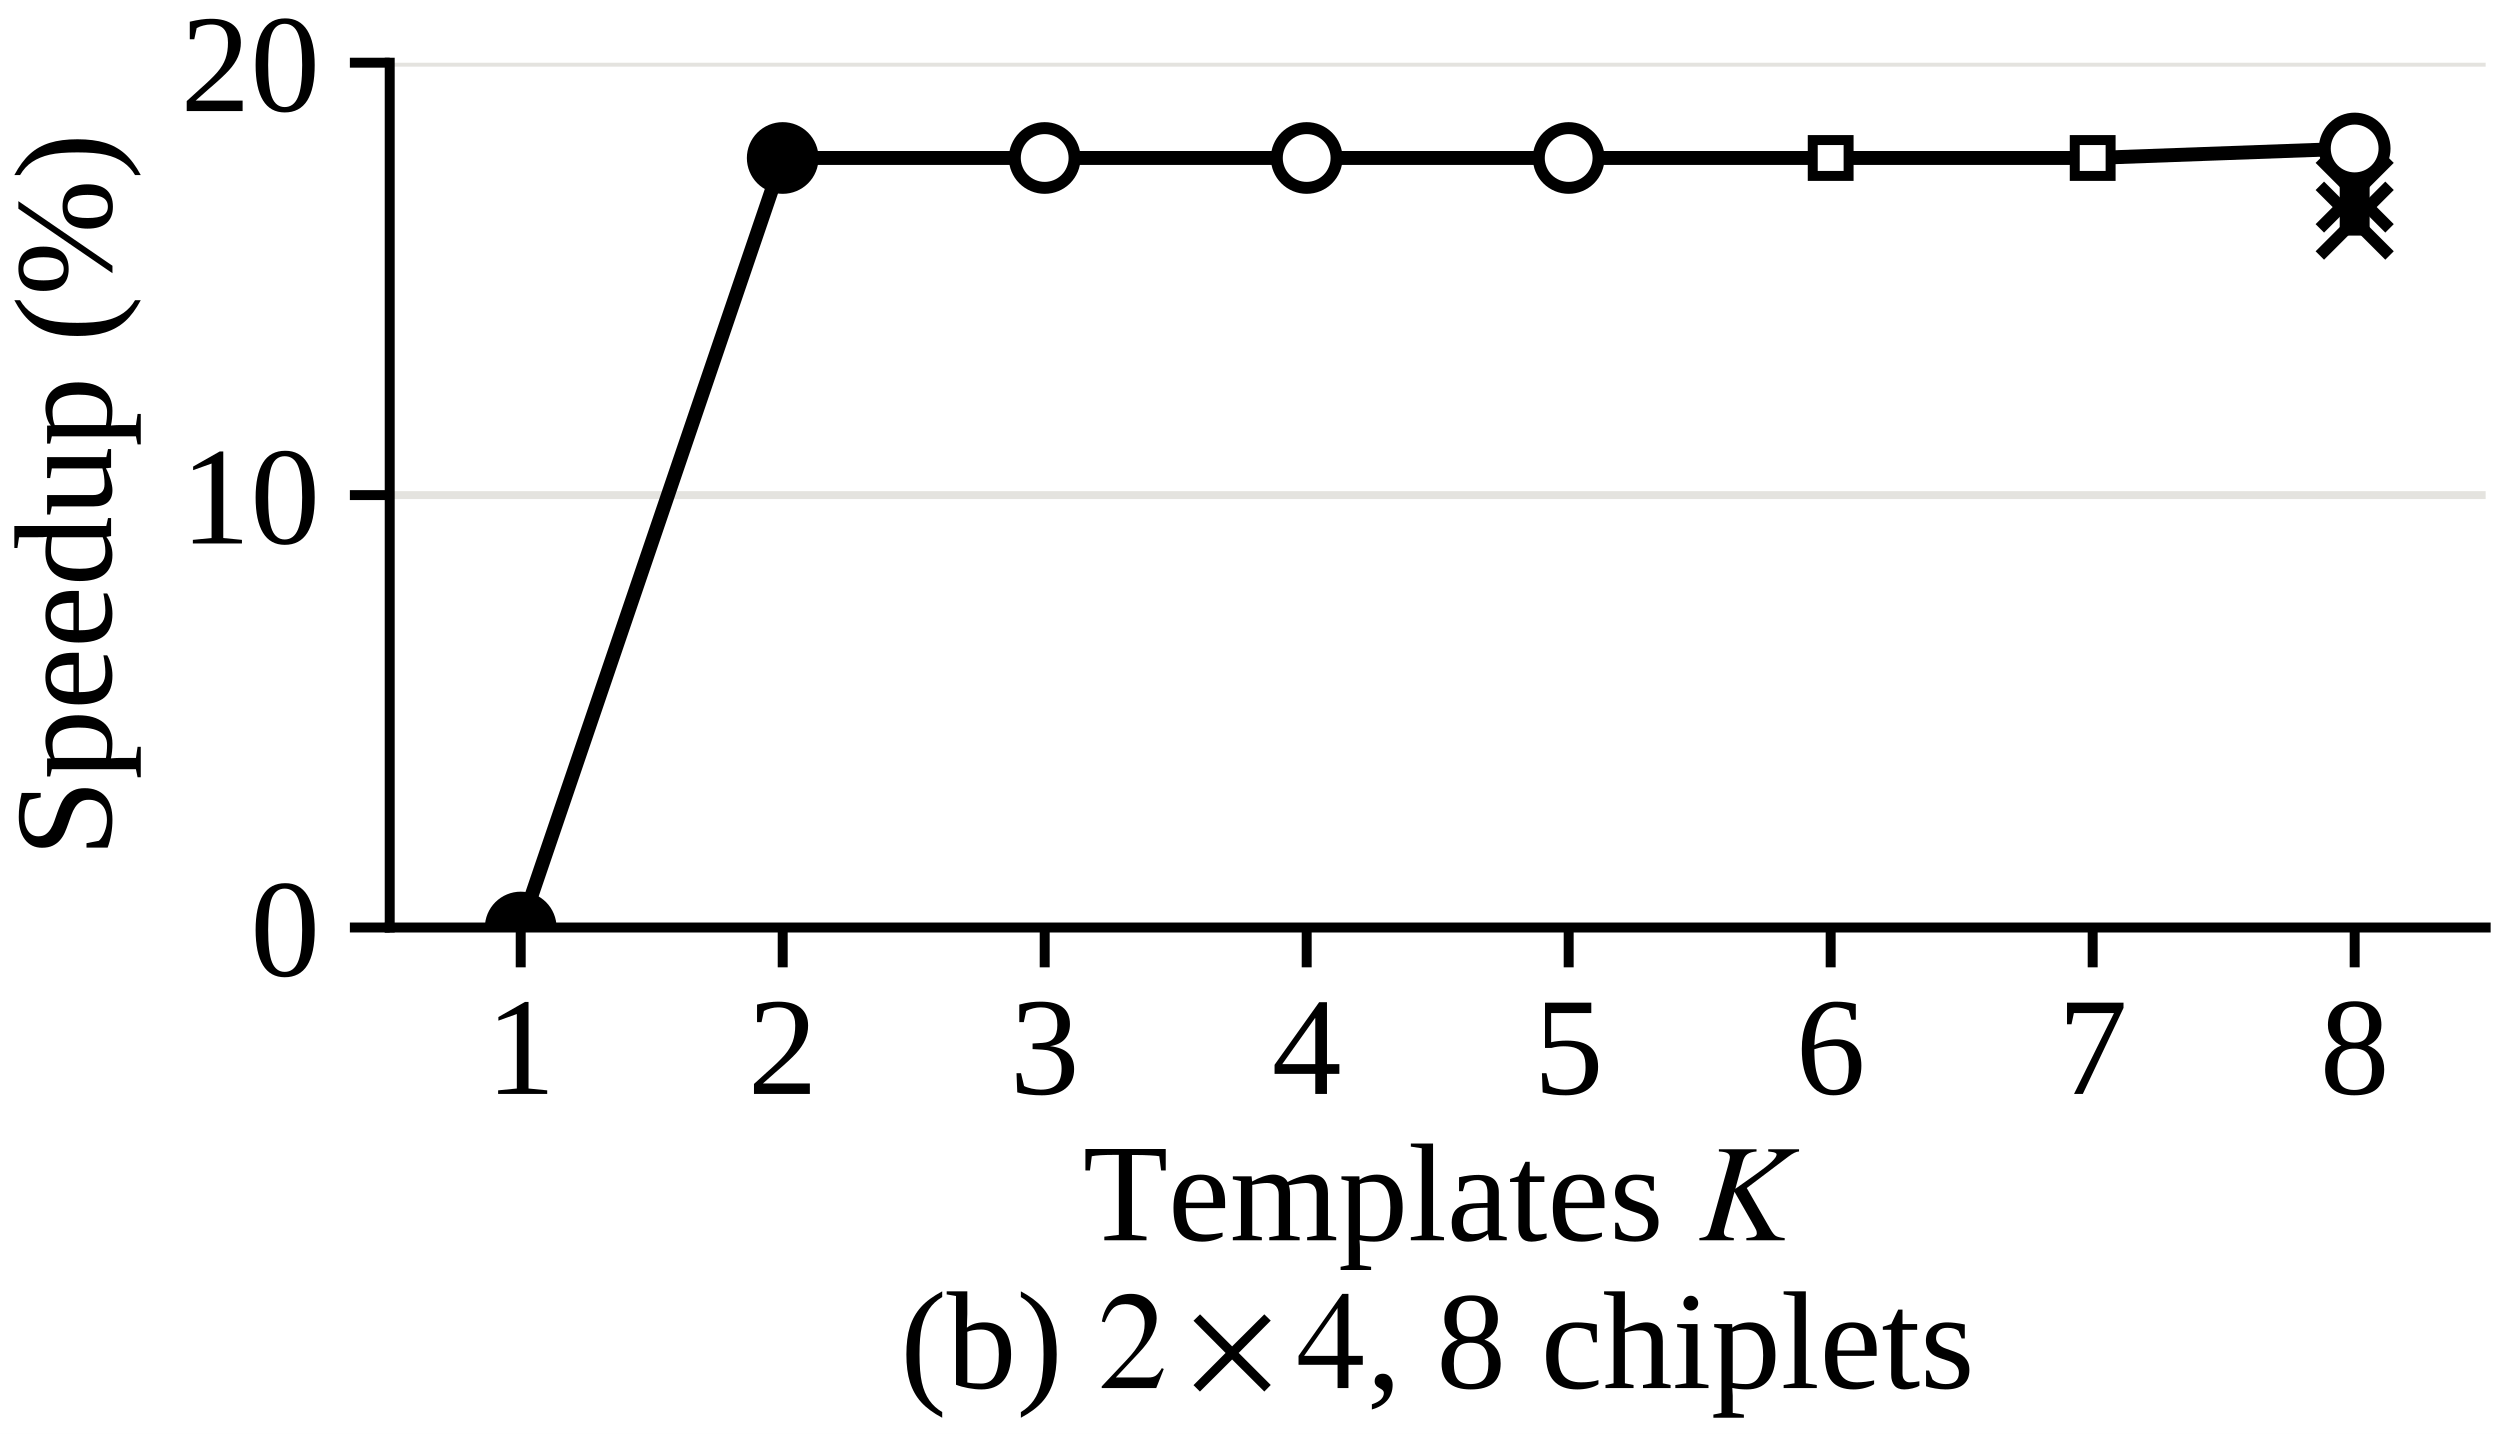
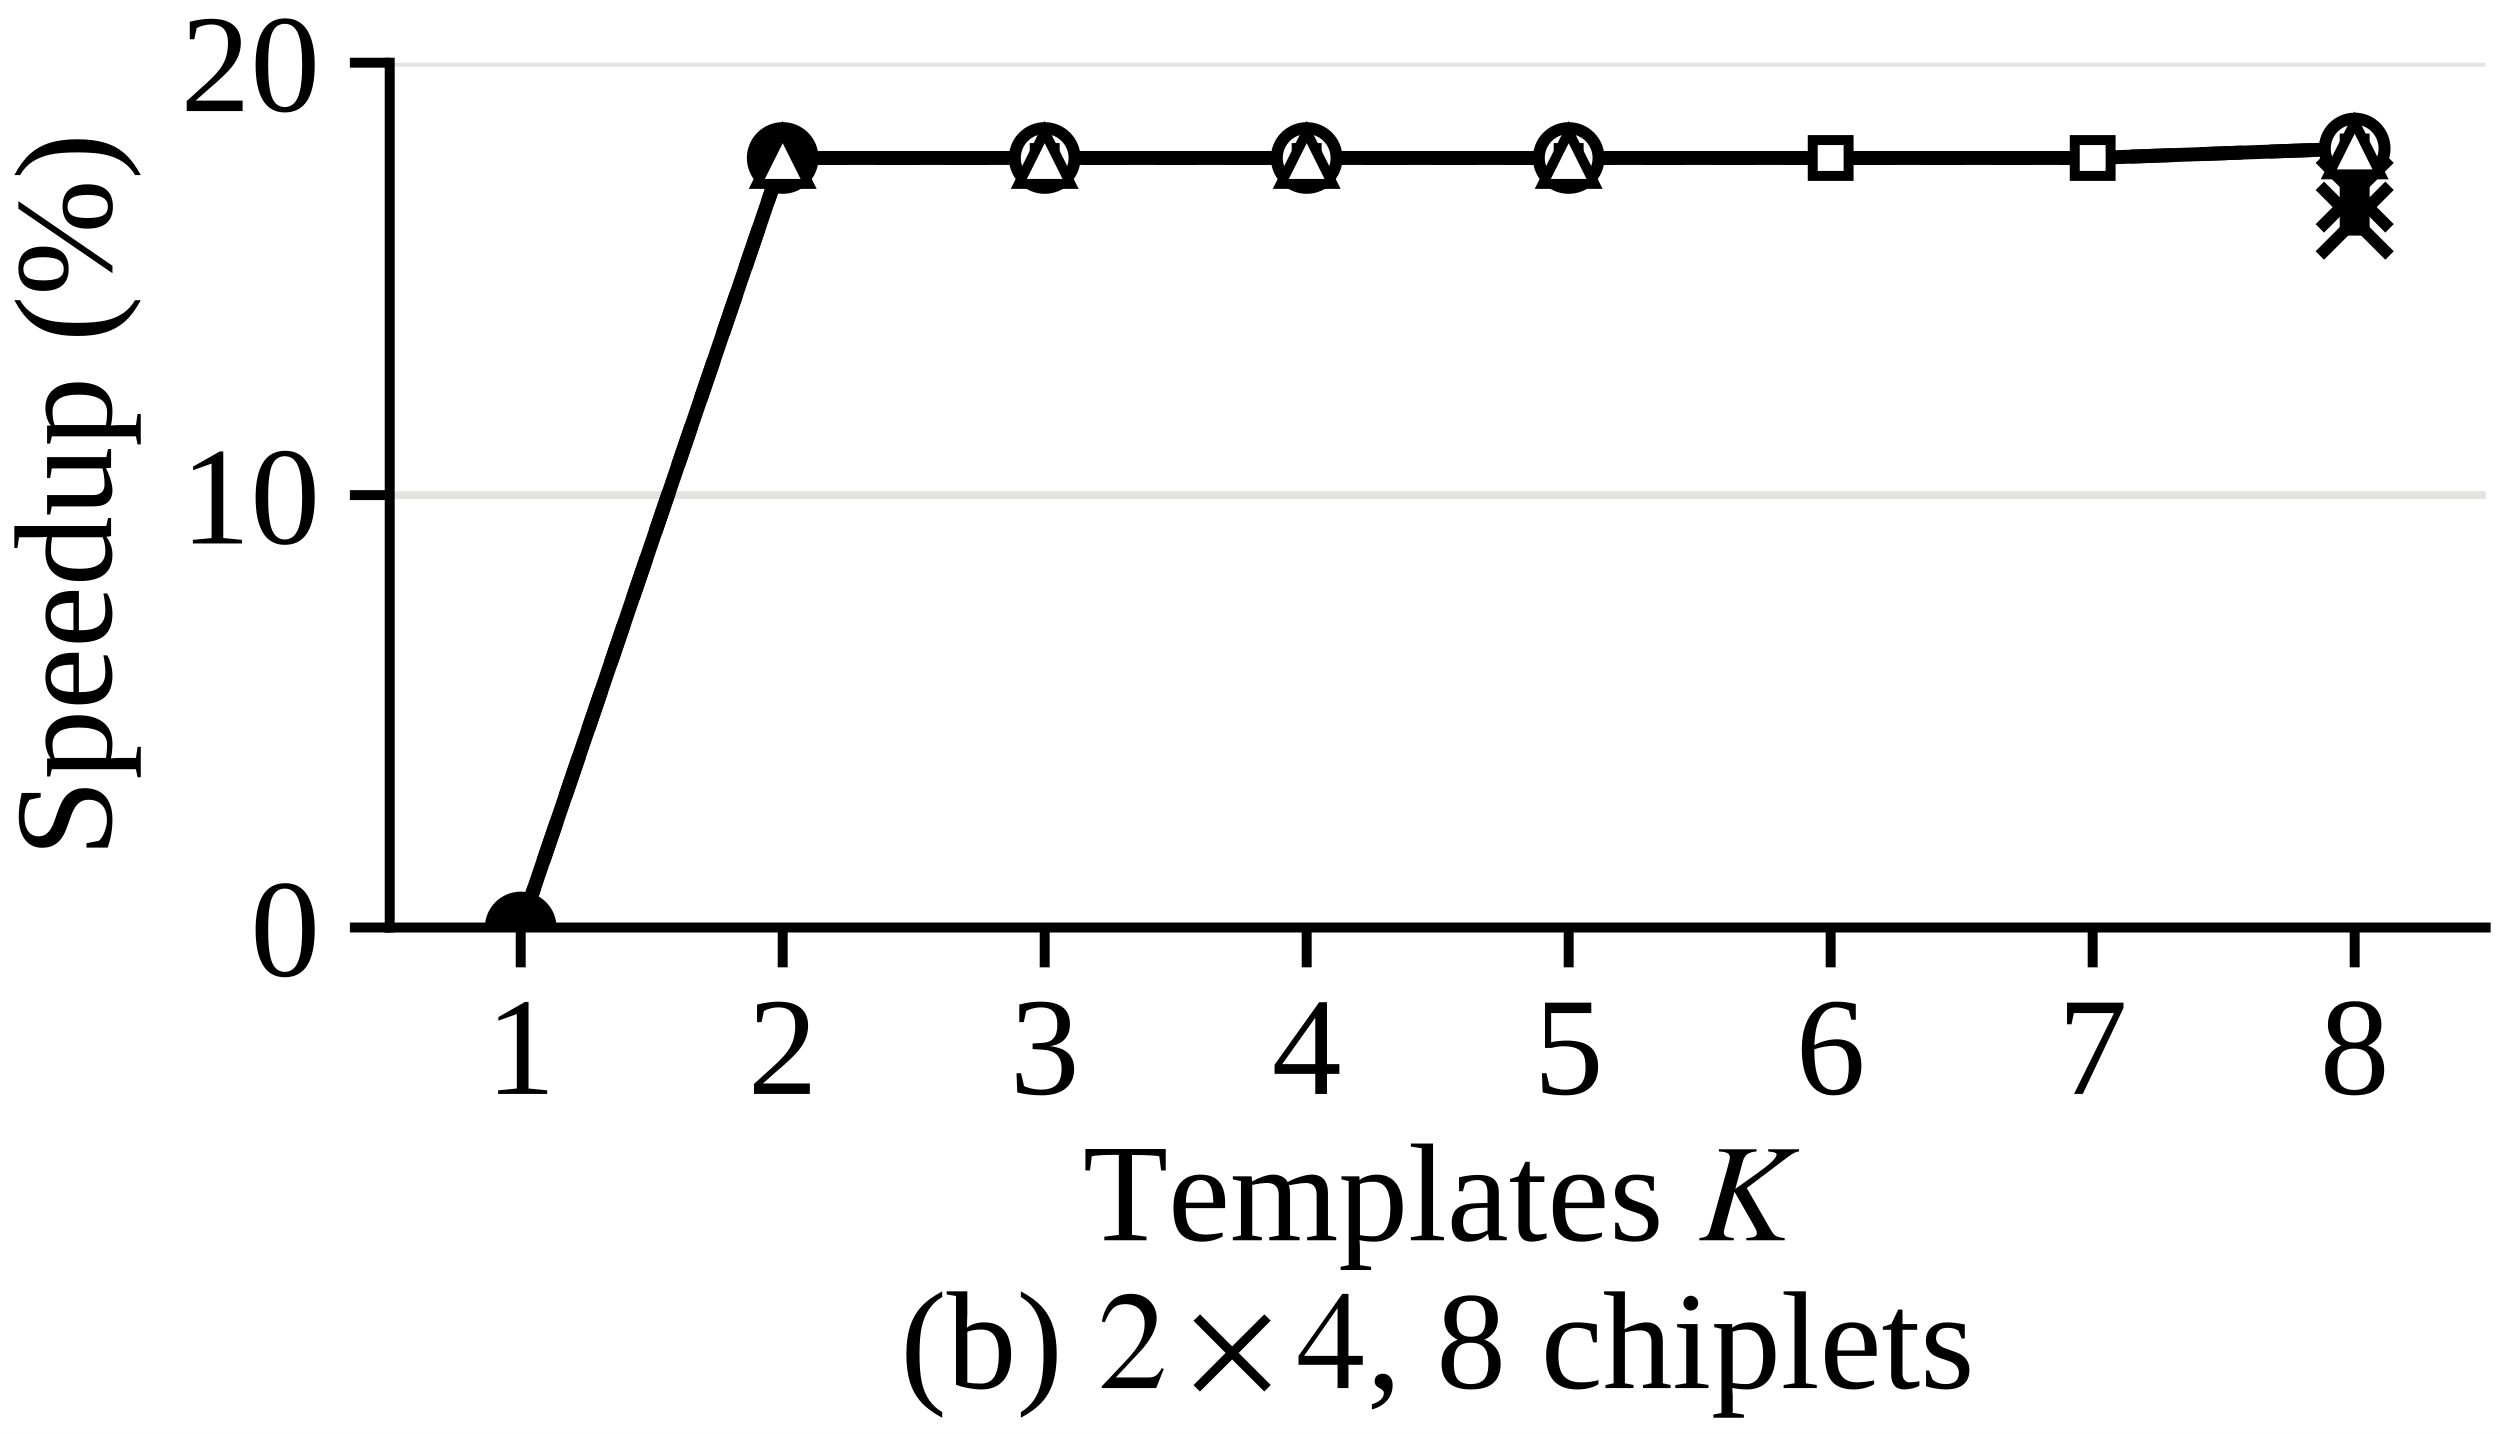
<svg xmlns="http://www.w3.org/2000/svg" xmlns:xlink="http://www.w3.org/1999/xlink" width="125.529pt" height="72pt" viewBox="0 0 125.529 72" version="1.1">
  <defs>
    <style type="text/css">*{stroke-linejoin: round; stroke-linecap: butt}</style>
  </defs>
  <g id="figure_1">
    <g id="patch_1">
      <path d="M 0 72  L 125.529 72  L 125.529 0  L 0 0  z " style="fill: #ffffff" />
    </g>
    <g id="axes_1">
      <g id="patch_2">
        <path d="M 19.568 46.572  L 124.809 46.572  L 124.809 3.149  L 19.568 3.149  z " style="fill: #ffffff" />
      </g>
      <g id="matplotlib.axis_1">
        <g id="xtick_1">
          <g id="line2d_1">
            <defs>
-               <path id="m3b1efca9dc" d="M 0 0  L 0 2  " style="stroke: #000000; stroke-width: 0.5" />
-             </defs>
-             <g>
-               <use xlink:href="#m3b1efca9dc" x="26.146" y="46.572" style="stroke: #000000; stroke-width: 0.5" />
+               <path id="md6f02fc4d9" d="M 0 0  L 0 2  " style="stroke: #000000; stroke-width: 0.5" />
+             </defs>
+             <g>
+               <use xlink:href="#md6f02fc4d9" x="26.146" y="46.572" style="stroke: #000000; stroke-width: 0.5" />
            </g>
          </g>
          <g id="text_1">
            <g transform="translate(24.3957 54.92922) scale(0.07 -0.07)">
              <defs>
                <path id="LiberationSerif-31" d="M 1959 250  L 2816 166  L 2816 0  L 563 0  L 563 166  L 1422 250  L 1422 3669  L 575 3366  L 575 3531  L 1797 4225  L 1959 4225  L 1959 250  z " transform="scale(0.015625)" />
              </defs>
              <use xlink:href="#LiberationSerif-31" />
            </g>
          </g>
        </g>
        <g id="xtick_2">
          <g id="line2d_2">
            <g>
-               <use xlink:href="#m3b1efca9dc" x="39.301" y="46.572" style="stroke: #000000; stroke-width: 0.5" />
+               <use xlink:href="#md6f02fc4d9" x="39.301" y="46.572" style="stroke: #000000; stroke-width: 0.5" />
            </g>
          </g>
          <g id="text_2">
            <g transform="translate(37.55084 54.92922) scale(0.07 -0.07)">
              <defs>
                <path id="LiberationSerif-32" d="M 2847 0  L 281 0  L 281 459  L 863 988  Q 1422 1478 1684 1781  Q 1947 2084 2061 2406  Q 2175 2728 2175 3144  Q 2175 3550 1990 3762  Q 1806 3975 1388 3975  Q 1222 3975 1047 3929  Q 872 3884 738 3809  L 628 3297  L 422 3297  L 422 4103  Q 991 4238 1388 4238  Q 2075 4238 2420 3952  Q 2766 3666 2766 3144  Q 2766 2794 2630 2483  Q 2494 2172 2212 1864  Q 1931 1556 1281 1003  Q 1003 766 691 481  L 2847 481  L 2847 0  z " transform="scale(0.015625)" />
              </defs>
              <use xlink:href="#LiberationSerif-32" />
            </g>
          </g>
        </g>
        <g id="xtick_3">
          <g id="line2d_3">
            <g>
-               <use xlink:href="#m3b1efca9dc" x="52.456" y="46.572" style="stroke: #000000; stroke-width: 0.5" />
+               <use xlink:href="#md6f02fc4d9" x="52.456" y="46.572" style="stroke: #000000; stroke-width: 0.5" />
            </g>
          </g>
          <g id="text_3">
            <g transform="translate(50.70598 54.92922) scale(0.07 -0.07)">
              <defs>
                <path id="LiberationSerif-33" d="M 2950 1141  Q 2950 575 2562 256  Q 2175 -63 1466 -63  Q 872 -63 341 72  L 306 953  L 513 953  L 653 366  Q 775 297 998 247  Q 1222 197 1416 197  Q 1906 197 2140 422  Q 2375 647 2375 1172  Q 2375 1584 2159 1798  Q 1944 2013 1491 2034  L 1044 2059  L 1044 2316  L 1491 2344  Q 1844 2363 2012 2563  Q 2181 2763 2181 3169  Q 2181 3591 1998 3783  Q 1816 3975 1416 3975  Q 1250 3975 1069 3929  Q 888 3884 750 3809  L 641 3297  L 434 3297  L 434 4103  Q 744 4184 969 4211  Q 1194 4238 1416 4238  Q 2759 4238 2759 3206  Q 2759 2772 2520 2514  Q 2281 2256 1844 2194  Q 2413 2128 2681 1867  Q 2950 1606 2950 1141  z " transform="scale(0.015625)" />
              </defs>
              <use xlink:href="#LiberationSerif-33" />
            </g>
          </g>
        </g>
        <g id="xtick_4">
          <g id="line2d_4">
            <g>
-               <use xlink:href="#m3b1efca9dc" x="65.611" y="46.572" style="stroke: #000000; stroke-width: 0.5" />
+               <use xlink:href="#md6f02fc4d9" x="65.611" y="46.572" style="stroke: #000000; stroke-width: 0.5" />
            </g>
          </g>
          <g id="text_4">
            <g transform="translate(63.86112 54.92922) scale(0.07 -0.07)">
              <defs>
                <path id="LiberationSerif-34" d="M 2531 922  L 2531 0  L 1994 0  L 1994 922  L 125 922  L 125 1338  L 2172 4213  L 2531 4213  L 2531 1369  L 3100 1369  L 3100 922  L 2531 922  z M 1994 3478  L 1978 3478  L 478 1369  L 1994 1369  L 1994 3478  z " transform="scale(0.015625)" />
              </defs>
              <use xlink:href="#LiberationSerif-34" />
            </g>
          </g>
        </g>
        <g id="xtick_5">
          <g id="line2d_5">
            <g>
-               <use xlink:href="#m3b1efca9dc" x="78.766" y="46.572" style="stroke: #000000; stroke-width: 0.5" />
+               <use xlink:href="#md6f02fc4d9" x="78.766" y="46.572" style="stroke: #000000; stroke-width: 0.5" />
            </g>
          </g>
          <g id="text_5">
            <g transform="translate(77.01627 54.92922) scale(0.07 -0.07)">
              <defs>
                <path id="LiberationSerif-35" d="M 1516 2450  Q 2241 2450 2595 2153  Q 2950 1856 2950 1247  Q 2950 616 2565 276  Q 2181 -63 1466 -63  Q 872 -63 406 72  L 372 953  L 578 953  L 719 366  Q 856 291 1048 244  Q 1241 197 1416 197  Q 1909 197 2142 430  Q 2375 663 2375 1216  Q 2375 1603 2275 1801  Q 2175 2000 1956 2094  Q 1738 2188 1369 2188  Q 1084 2188 813 2113  L 513 2113  L 513 4191  L 2638 4191  L 2638 3713  L 794 3713  L 794 2375  Q 1131 2450 1516 2450  z " transform="scale(0.015625)" />
              </defs>
              <use xlink:href="#LiberationSerif-35" />
            </g>
          </g>
        </g>
        <g id="xtick_6">
          <g id="line2d_6">
            <g>
-               <use xlink:href="#m3b1efca9dc" x="91.921" y="46.572" style="stroke: #000000; stroke-width: 0.5" />
+               <use xlink:href="#md6f02fc4d9" x="91.921" y="46.572" style="stroke: #000000; stroke-width: 0.5" />
            </g>
          </g>
          <g id="text_6">
            <g transform="translate(90.17141 54.92922) scale(0.07 -0.07)">
              <defs>
                <path id="LiberationSerif-36" d="M 3009 1300  Q 3009 647 2679 292  Q 2350 -63 1728 -63  Q 1022 -63 648 487  Q 275 1038 275 2069  Q 275 2744 472 3234  Q 669 3725 1023 3981  Q 1378 4238 1844 4238  Q 2300 4238 2753 4128  L 2753 3406  L 2547 3406  L 2438 3834  Q 2334 3891 2159 3933  Q 1984 3975 1844 3975  Q 1388 3975 1133 3533  Q 878 3091 853 2241  Q 1363 2509 1875 2509  Q 2428 2509 2718 2198  Q 3009 1888 3009 1300  z M 1716 184  Q 2094 184 2262 429  Q 2431 675 2431 1241  Q 2431 1753 2270 1981  Q 2109 2209 1759 2209  Q 1331 2209 850 2053  Q 850 1100 1065 642  Q 1281 184 1716 184  z " transform="scale(0.015625)" />
              </defs>
              <use xlink:href="#LiberationSerif-36" />
            </g>
          </g>
        </g>
        <g id="xtick_7">
          <g id="line2d_7">
            <g>
-               <use xlink:href="#m3b1efca9dc" x="105.077" y="46.572" style="stroke: #000000; stroke-width: 0.5" />
+               <use xlink:href="#md6f02fc4d9" x="105.077" y="46.572" style="stroke: #000000; stroke-width: 0.5" />
            </g>
          </g>
          <g id="text_7">
            <g transform="translate(103.3266 54.92922) scale(0.07 -0.07)">
              <defs>
                <path id="LiberationSerif-37" d="M 628 3200  L 422 3200  L 422 4191  L 3016 4191  L 3016 3950  L 1147 0  L 744 0  L 2578 3713  L 738 3713  L 628 3200  z " transform="scale(0.015625)" />
              </defs>
              <use xlink:href="#LiberationSerif-37" />
            </g>
          </g>
        </g>
        <g id="xtick_8">
          <g id="line2d_8">
            <g>
-               <use xlink:href="#m3b1efca9dc" x="118.232" y="46.572" style="stroke: #000000; stroke-width: 0.5" />
+               <use xlink:href="#md6f02fc4d9" x="118.232" y="46.572" style="stroke: #000000; stroke-width: 0.5" />
            </g>
          </g>
          <g id="text_8">
            <g transform="translate(116.4817 54.92922) scale(0.07 -0.07)">
              <defs>
                <path id="LiberationSerif-38" d="M 2828 3169  Q 2828 2825 2661 2586  Q 2494 2347 2209 2222  Q 2566 2091 2761 1811  Q 2956 1531 2956 1131  Q 2956 538 2622 237  Q 2288 -63 1581 -63  Q 244 -63 244 1131  Q 244 1547 444 1820  Q 644 2094 984 2222  Q 713 2347 542 2584  Q 372 2822 372 3169  Q 372 3688 689 3972  Q 1006 4256 1606 4256  Q 2188 4256 2508 3973  Q 2828 3691 2828 3169  z M 2394 1131  Q 2394 1631 2198 1856  Q 2003 2081 1581 2081  Q 1169 2081 987 1867  Q 806 1653 806 1131  Q 806 603 990 393  Q 1175 184 1581 184  Q 1997 184 2195 401  Q 2394 619 2394 1131  z M 2266 3169  Q 2266 3600 2097 3803  Q 1928 4006 1588 4006  Q 1256 4006 1095 3809  Q 934 3613 934 3169  Q 934 2734 1090 2545  Q 1247 2356 1588 2356  Q 1938 2356 2102 2548  Q 2266 2741 2266 3169  z " transform="scale(0.015625)" />
              </defs>
              <use xlink:href="#LiberationSerif-38" />
            </g>
          </g>
        </g>
        <g id="text_9">
          <g transform="translate(54.37369 62.32) scale(0.07 -0.07)">
            <defs>
              <path id="LiberationSerif-54" d="M 984 0  L 984 166  L 1650 250  L 1650 3922  L 1491 3922  Q 700 3922 409 3859  L 325 3206  L 116 3206  L 116 4191  L 3803 4191  L 3803 3206  L 3591 3206  L 3506 3859  Q 3413 3881 3097 3898  Q 2781 3916 2406 3916  L 2253 3916  L 2253 250  L 2919 166  L 2919 0  L 984 0  z " transform="scale(0.015625)" />
              <path id="LiberationSerif-65" d="M 813 1478  L 813 1422  Q 813 991 908 752  Q 1003 513 1201 388  Q 1400 263 1722 263  Q 1891 263 2122 291  Q 2353 319 2503 353  L 2503 178  Q 2353 81 2095 9  Q 1838 -63 1569 -63  Q 884 -63 567 306  Q 250 675 250 1491  Q 250 2259 572 2637  Q 894 3016 1491 3016  Q 2619 3016 2619 1734  L 2619 1478  L 813 1478  z M 1491 2766  Q 1166 2766 992 2503  Q 819 2241 819 1728  L 2075 1728  Q 2075 2288 1931 2527  Q 1788 2766 1491 2766  z " transform="scale(0.015625)" />
              <path id="LiberationSerif-6d" d="M 1019 2700  Q 1253 2834 1515 2925  Q 1778 3016 1978 3016  Q 2194 3016 2376 2934  Q 2559 2853 2650 2675  Q 2891 2809 3214 2912  Q 3538 3016 3750 3016  Q 4500 3016 4500 2150  L 4500 219  L 4878 141  L 4878 0  L 3544 0  L 3544 141  L 3981 219  L 3981 2094  Q 3981 2631 3481 2631  Q 3400 2631 3292 2618  Q 3184 2606 3076 2590  Q 2969 2575 2870 2554  Q 2772 2534 2706 2522  Q 2759 2353 2759 2150  L 2759 219  L 3200 141  L 3200 0  L 1806 0  L 1806 141  L 2241 219  L 2241 2094  Q 2241 2353 2108 2492  Q 1975 2631 1709 2631  Q 1434 2631 1025 2541  L 1025 219  L 1466 141  L 1466 0  L 134 0  L 134 141  L 506 219  L 506 2719  L 134 2797  L 134 2938  L 994 2938  L 1019 2700  z " transform="scale(0.015625)" />
              <path id="LiberationSerif-70" d="M 475 2719  L 141 2797  L 141 2938  L 966 2938  L 972 2766  Q 1103 2878 1323 2947  Q 1544 3016 1772 3016  Q 2334 3016 2642 2625  Q 2950 2234 2950 1503  Q 2950 756 2614 346  Q 2278 -63 1644 -63  Q 1291 -63 972 6  Q 991 -219 991 -347  L 991 -1141  L 1503 -1216  L 1503 -1363  L 103 -1363  L 103 -1216  L 475 -1141  L 475 2719  z M 2388 1503  Q 2388 2103 2192 2395  Q 1997 2688 1600 2688  Q 1234 2688 991 2584  L 991 238  Q 1269 184 1600 184  Q 2388 184 2388 1503  z " transform="scale(0.015625)" />
              <path id="LiberationSerif-6c" d="M 1147 219  L 1650 141  L 1650 0  L 128 0  L 128 141  L 628 219  L 628 4225  L 128 4300  L 128 4441  L 1147 4441  L 1147 219  z " transform="scale(0.015625)" />
              <path id="LiberationSerif-61" d="M 1453 3003  Q 1934 3003 2161 2806  Q 2388 2609 2388 2203  L 2388 219  L 2753 141  L 2753 0  L 1947 0  L 1888 294  Q 1531 -63 978 -63  Q 225 -63 225 813  Q 225 1106 339 1298  Q 453 1491 703 1592  Q 953 1694 1428 1703  L 1869 1716  L 1869 2175  Q 1869 2478 1758 2622  Q 1647 2766 1416 2766  Q 1103 2766 844 2619  L 738 2253  L 563 2253  L 563 2894  Q 1069 3003 1453 3003  z M 1869 1497  L 1459 1484  Q 1041 1469 892 1322  Q 744 1175 744 831  Q 744 281 1191 281  Q 1403 281 1558 329  Q 1713 378 1869 453  L 1869 1497  z " transform="scale(0.015625)" />
              <path id="LiberationSerif-74" d="M 1044 -63  Q 744 -63 595 115  Q 447 294 447 616  L 447 2675  L 63 2675  L 63 2816  L 453 2938  L 769 3603  L 966 3603  L 966 2938  L 1638 2938  L 1638 2675  L 966 2675  L 966 672  Q 966 469 1058 366  Q 1150 263 1300 263  Q 1481 263 1741 313  L 1741 109  Q 1631 34 1425 -14  Q 1219 -63 1044 -63  z " transform="scale(0.015625)" />
              <path id="LiberationSerif-73" d="M 2259 825  Q 2259 388 1982 162  Q 1706 -63 1166 -63  Q 947 -63 683 -17  Q 419 28 269 84  L 269 806  L 409 806  L 563 397  Q 797 184 1172 184  Q 1778 184 1778 703  Q 1778 1084 1300 1247  L 1022 1338  Q 706 1441 562 1547  Q 419 1653 341 1808  Q 263 1963 263 2181  Q 263 2569 527 2792  Q 791 3016 1241 3016  Q 1563 3016 2047 2919  L 2047 2278  L 1900 2278  L 1769 2619  Q 1603 2766 1247 2766  Q 994 2766 861 2641  Q 728 2516 728 2303  Q 728 2125 848 2003  Q 969 1881 1213 1800  Q 1672 1644 1812 1572  Q 1953 1500 2051 1395  Q 2150 1291 2204 1156  Q 2259 1022 2259 825  z " transform="scale(0.015625)" />
              <path id="LiberationSerif-20" transform="scale(0.015625)" />
              <path id="STIXGeneral-Italic-4b" d="M 4621 4179  L 4621 4077  Q 4442 4077 4128 3840  L 2221 2400  L 3296 525  Q 3443 269 3552 201  Q 3661 134 3962 102  L 3962 0  L 2202 0  L 2202 102  L 2387 122  Q 2682 147 2682 326  Q 2682 365 2672 409  Q 2662 454 2630 515  Q 2598 576 2579 611  Q 2560 646 2509 736  Q 2458 826 2445 851  L 1658 2227  L 1242 710  Q 1171 467 1171 384  Q 1171 237 1264 182  Q 1357 128 1626 102  L 1626 0  L 45 0  L 45 102  Q 320 134 403 211  Q 486 288 563 557  L 1357 3405  Q 1446 3725 1446 3802  Q 1446 3936 1337 4000  Q 1229 4064 941 4077  L 941 4179  L 2669 4179  L 2669 4077  Q 2400 4058 2253 3958  Q 2106 3859 2035 3603  L 1696 2362  L 2675 3059  Q 3590 3706 3590 3936  Q 3590 4032 3360 4058  L 3206 4077  L 3206 4179  L 4621 4179  z " transform="scale(0.015625)" />
            </defs>
            <use xlink:href="#LiberationSerif-54" transform="translate(0 0.609375)" />
            <use xlink:href="#LiberationSerif-65" transform="translate(61.08398 0.609375)" />
            <use xlink:href="#LiberationSerif-6d" transform="translate(105.4688 0.609375)" />
            <use xlink:href="#LiberationSerif-70" transform="translate(183.252 0.609375)" />
            <use xlink:href="#LiberationSerif-6c" transform="translate(233.252 0.609375)" />
            <use xlink:href="#LiberationSerif-61" transform="translate(261.0352 0.609375)" />
            <use xlink:href="#LiberationSerif-74" transform="translate(305.4199 0.609375)" />
            <use xlink:href="#LiberationSerif-65" transform="translate(333.2031 0.609375)" />
            <use xlink:href="#LiberationSerif-73" transform="translate(377.5879 0.609375)" />
            <use xlink:href="#LiberationSerif-20" transform="translate(416.5039 0.609375)" />
            <use xlink:href="#STIXGeneral-Italic-4b" transform="translate(441.5039 0.609375)" />
          </g>
          <g transform="translate(45.2037 69.74) scale(0.07 -0.07)">
            <defs>
              <path id="LiberationSerif-28" d="M 884 1544  Q 884 731 993 248  Q 1103 -234 1337 -565  Q 1572 -897 1925 -1100  L 1925 -1363  Q 1306 -1034 957 -645  Q 609 -256 445 270  Q 281 797 281 1544  Q 281 2288 443 2811  Q 606 3334 953 3721  Q 1300 4109 1925 4441  L 1925 4178  Q 1544 3959 1319 3617  Q 1094 3275 989 2819  Q 884 2363 884 1544  z " transform="scale(0.015625)" />
              <path id="LiberationSerif-62" d="M 2394 1550  Q 2394 2125 2194 2406  Q 1994 2688 1575 2688  Q 1391 2688 1209 2655  Q 1028 2622 947 2584  L 947 256  Q 1209 206 1575 206  Q 2006 206 2200 543  Q 2394 881 2394 1550  z M 428 4225  L 0 4300  L 0 4441  L 947 4441  L 947 3391  Q 947 3222 928 2772  Q 1241 3016 1716 3016  Q 2316 3016 2636 2652  Q 2956 2288 2956 1550  Q 2956 759 2604 348  Q 2253 -63 1588 -63  Q 1319 -63 995 -3  Q 672 56 428 153  L 428 4225  z " transform="scale(0.015625)" />
              <path id="LiberationSerif-29" d="M 206 -1363  L 206 -1100  Q 559 -897 793 -564  Q 1028 -231 1137 251  Q 1247 734 1247 1544  Q 1247 2363 1142 2819  Q 1038 3275 813 3617  Q 588 3959 206 4178  L 206 4441  Q 831 4106 1178 3720  Q 1525 3334 1687 2811  Q 1850 2288 1850 1544  Q 1850 800 1687 273  Q 1525 -253 1178 -640  Q 831 -1028 206 -1363  z " transform="scale(0.015625)" />
              <path id="STIXGeneral-Regular-32" d="M 3034 877  L 2688 0  L 186 0  L 186 77  L 1325 1286  Q 1773 1754 1965 2144  Q 2157 2534 2157 2950  Q 2157 3379 1920 3616  Q 1683 3853 1267 3853  Q 922 3853 720 3673  Q 518 3494 326 3021  L 192 3053  Q 301 3648 630 3987  Q 960 4326 1523 4326  Q 2054 4326 2380 4006  Q 2707 3686 2707 3200  Q 2707 2477 1888 1613  L 832 486  L 2330 486  Q 2541 486 2665 569  Q 2790 653 2944 915  L 3034 877  z " transform="scale(0.015625)" />
              <path id="STIXGeneral-Regular-d7" d="M 3821 141  L 3526 -160  L 2048 1312  L 570 -160  L 275 134  L 1747 1613  L 275 3091  L 576 3386  L 2048 1914  L 3526 3386  L 3821 3098  L 2349 1613  L 3821 141  z " transform="scale(0.015625)" />
              <path id="STIXGeneral-Regular-34" d="M 3027 1069  L 2368 1069  L 2368 0  L 1869 0  L 1869 1069  L 77 1069  L 77 1478  L 2086 4326  L 2368 4326  L 2368 1478  L 3027 1478  L 3027 1069  z M 1869 1478  L 1869 3674  L 333 1478  L 1869 1478  z " transform="scale(0.015625)" />
              <path id="LiberationSerif-2c" d="M 1197 153  Q 1197 -275 948 -564  Q 700 -853 244 -984  L 244 -744  Q 794 -569 794 -219  Q 794 -156 747 -106  Q 700 -56 584 3  Q 372 113 372 313  Q 372 481 478 570  Q 584 659 750 659  Q 950 659 1073 515  Q 1197 372 1197 153  z " transform="scale(0.015625)" />
              <path id="LiberationSerif-63" d="M 2644 178  Q 2491 66 2222 1  Q 1953 -63 1672 -63  Q 244 -63 244 1491  Q 244 2225 608 2620  Q 972 3016 1650 3016  Q 2072 3016 2572 2919  L 2572 2100  L 2400 2100  L 2266 2619  Q 2006 2766 1644 2766  Q 806 2766 806 1491  Q 806 828 1061 545  Q 1316 263 1850 263  Q 2306 263 2644 366  L 2644 178  z " transform="scale(0.015625)" />
              <path id="LiberationSerif-68" d="M 1019 3169  Q 1019 2844 997 2700  Q 1222 2828 1508 2922  Q 1794 3016 1991 3016  Q 2372 3016 2565 2794  Q 2759 2572 2759 2150  L 2759 219  L 3116 141  L 3116 0  L 1850 0  L 1850 141  L 2241 219  L 2241 2113  Q 2241 2650 1722 2650  Q 1428 2650 1019 2559  L 1019 219  L 1416 141  L 1416 0  L 128 0  L 128 141  L 500 219  L 500 4225  L 63 4300  L 63 4441  L 1019 4441  L 1019 3169  z " transform="scale(0.015625)" />
              <path id="LiberationSerif-69" d="M 1184 3897  Q 1184 3759 1084 3659  Q 984 3559 844 3559  Q 706 3559 606 3659  Q 506 3759 506 3897  Q 506 4038 606 4138  Q 706 4238 844 4238  Q 984 4238 1084 4138  Q 1184 4038 1184 3897  z M 1153 219  L 1656 141  L 1656 0  L 134 0  L 134 141  L 634 219  L 634 2719  L 219 2797  L 219 2938  L 1153 2938  L 1153 219  z " transform="scale(0.015625)" />
            </defs>
            <use xlink:href="#LiberationSerif-28" transform="translate(0 0.609375)" />
            <use xlink:href="#LiberationSerif-62" transform="translate(33.30078 0.609375)" />
            <use xlink:href="#LiberationSerif-29" transform="translate(83.30078 0.609375)" />
            <use xlink:href="#LiberationSerif-20" transform="translate(116.6016 0.609375)" />
            <use xlink:href="#STIXGeneral-Regular-32" transform="translate(141.6016 0.609375)" />
            <use xlink:href="#STIXGeneral-Regular-d7" transform="translate(206.0415 0.609375)" />
            <use xlink:href="#STIXGeneral-Regular-34" transform="translate(284.4815 0.609375)" />
            <use xlink:href="#LiberationSerif-2c" transform="translate(334.4815 0.609375)" />
            <use xlink:href="#LiberationSerif-20" transform="translate(359.4815 0.609375)" />
            <use xlink:href="#LiberationSerif-38" transform="translate(384.4815 0.609375)" />
            <use xlink:href="#LiberationSerif-20" transform="translate(434.4815 0.609375)" />
            <use xlink:href="#LiberationSerif-63" transform="translate(459.4815 0.609375)" />
            <use xlink:href="#LiberationSerif-68" transform="translate(503.8663 0.609375)" />
            <use xlink:href="#LiberationSerif-69" transform="translate(553.8663 0.609375)" />
            <use xlink:href="#LiberationSerif-70" transform="translate(581.6495 0.609375)" />
            <use xlink:href="#LiberationSerif-6c" transform="translate(631.6495 0.609375)" />
            <use xlink:href="#LiberationSerif-65" transform="translate(659.4327 0.609375)" />
            <use xlink:href="#LiberationSerif-74" transform="translate(703.8174 0.609375)" />
            <use xlink:href="#LiberationSerif-73" transform="translate(731.6006 0.609375)" />
          </g>
        </g>
      </g>
      <g id="matplotlib.axis_2">
        <g id="ytick_1">
          <g id="line2d_9">
-             <path d="M 19.568 46.572  L 124.809 46.572  " clip-path="url(#p320601ac9d)" style="fill: none; stroke: #e4e3df; stroke-width: 0.4; stroke-linecap: square" />
+             <path d="M 19.568 46.572  L 124.809 46.572  " clip-path="url(#pa7b9ee6de7)" style="fill: none; stroke: #e4e3df; stroke-width: 0.4; stroke-linecap: square" />
          </g>
          <g id="line2d_10">
            <defs>
-               <path id="m866d6b0d58" d="M 0 0  L -2 0  " style="stroke: #000000; stroke-width: 0.5" />
-             </defs>
-             <g>
-               <use xlink:href="#m866d6b0d58" x="19.568" y="46.572" style="stroke: #000000; stroke-width: 0.5" />
+               <path id="m73c085e848" d="M 0 0  L -2 0  " style="stroke: #000000; stroke-width: 0.5" />
+             </defs>
+             <g>
+               <use xlink:href="#m73c085e848" x="19.568" y="46.572" style="stroke: #000000; stroke-width: 0.5" />
            </g>
          </g>
          <g id="text_10">
            <g transform="translate(12.56813 49.00055) scale(0.07 -0.07)">
              <defs>
                <path id="LiberationSerif-30" d="M 2956 2113  Q 2956 -63 1581 -63  Q 919 -63 581 493  Q 244 1050 244 2113  Q 244 3153 581 3704  Q 919 4256 1606 4256  Q 2269 4256 2612 3711  Q 2956 3166 2956 2113  z M 2381 2113  Q 2381 3119 2190 3562  Q 2000 4006 1581 4006  Q 1175 4006 997 3587  Q 819 3169 819 2113  Q 819 1050 1000 617  Q 1181 184 1581 184  Q 1994 184 2187 639  Q 2381 1094 2381 2113  z " transform="scale(0.015625)" />
              </defs>
              <use xlink:href="#LiberationSerif-30" />
            </g>
          </g>
        </g>
        <g id="ytick_2">
          <g id="line2d_11">
-             <path d="M 19.568 24.86  L 124.809 24.86  " clip-path="url(#p320601ac9d)" style="fill: none; stroke: #e4e3df; stroke-width: 0.4; stroke-linecap: square" />
+             <path d="M 19.568 24.86  L 124.809 24.86  " clip-path="url(#pa7b9ee6de7)" style="fill: none; stroke: #e4e3df; stroke-width: 0.4; stroke-linecap: square" />
          </g>
          <g id="line2d_12">
            <g>
-               <use xlink:href="#m866d6b0d58" x="19.568" y="24.86" style="stroke: #000000; stroke-width: 0.5" />
+               <use xlink:href="#m73c085e848" x="19.568" y="24.86" style="stroke: #000000; stroke-width: 0.5" />
            </g>
          </g>
          <g id="text_11">
            <g transform="translate(9.068125 27.28894) scale(0.07 -0.07)">
              <use xlink:href="#LiberationSerif-31" />
              <use xlink:href="#LiberationSerif-30" x="50" />
            </g>
          </g>
        </g>
        <g id="ytick_3">
          <g id="line2d_13">
-             <path d="M 19.568 3.149  L 124.809 3.149  " clip-path="url(#p320601ac9d)" style="fill: none; stroke: #e4e3df; stroke-width: 0.4; stroke-linecap: square" />
+             <path d="M 19.568 3.149  L 124.809 3.149  " clip-path="url(#pa7b9ee6de7)" style="fill: none; stroke: #e4e3df; stroke-width: 0.4; stroke-linecap: square" />
          </g>
          <g id="line2d_14">
            <g>
-               <use xlink:href="#m866d6b0d58" x="19.568" y="3.149" style="stroke: #000000; stroke-width: 0.5" />
+               <use xlink:href="#m73c085e848" x="19.568" y="3.149" style="stroke: #000000; stroke-width: 0.5" />
            </g>
          </g>
          <g id="text_12">
            <g transform="translate(9.068125 5.577344) scale(0.07 -0.07)">
              <use xlink:href="#LiberationSerif-32" />
              <use xlink:href="#LiberationSerif-30" x="50" />
            </g>
          </g>
        </g>
        <g id="text_13">
          <g transform="translate(5.577344 43.03512) rotate(-90) scale(0.07 -0.07)">
            <defs>
              <path id="LiberationSerif-53" d="M 434 1128  L 638 1128  L 747 563  Q 863 416 1145 303  Q 1428 191 1703 191  Q 2141 191 2386 414  Q 2631 638 2631 1031  Q 2631 1256 2536 1403  Q 2441 1550 2286 1651  Q 2131 1753 1934 1823  Q 1738 1894 1530 1966  Q 1322 2038 1125 2125  Q 928 2213 773 2347  Q 619 2481 523 2679  Q 428 2878 428 3169  Q 428 3669 803 3953  Q 1178 4238 1844 4238  Q 2350 4238 2944 4103  L 2944 3231  L 2741 3231  L 2631 3744  Q 2313 3975 1844 3975  Q 1425 3975 1189 3804  Q 953 3634 953 3334  Q 953 3131 1048 2997  Q 1144 2863 1298 2767  Q 1453 2672 1651 2603  Q 1850 2534 2058 2461  Q 2266 2388 2464 2295  Q 2663 2203 2817 2061  Q 2972 1919 3067 1714  Q 3163 1509 3163 1209  Q 3163 603 2791 270  Q 2419 -63 1719 -63  Q 1381 -63 1040 -3  Q 700 56 434 159  L 434 1128  z " transform="scale(0.015625)" />
              <path id="LiberationSerif-64" d="M 2259 219  Q 1906 -63 1434 -63  Q 231 -63 231 1441  Q 231 2213 572 2614  Q 913 3016 1575 3016  Q 1913 3016 2259 2944  Q 2241 3047 2241 3463  L 2241 4225  L 1747 4300  L 1747 4441  L 2759 4441  L 2759 219  L 3122 141  L 3122 0  L 2297 0  L 2259 219  z M 794 1441  Q 794 847 994 555  Q 1194 263 1606 263  Q 1959 263 2241 384  L 2241 2706  Q 1963 2759 1606 2759  Q 794 2759 794 1441  z " transform="scale(0.015625)" />
              <path id="LiberationSerif-75" d="M 978 838  Q 978 300 1478 300  Q 1866 300 2203 397  L 2203 2719  L 1759 2797  L 1759 2938  L 2719 2938  L 2719 219  L 3091 141  L 3091 0  L 2234 0  L 2209 238  Q 1988 116 1697 26  Q 1406 -63 1209 -63  Q 459 -63 459 800  L 459 2719  L 84 2797  L 84 2938  L 978 2938  L 978 838  z " transform="scale(0.015625)" />
              <path id="LiberationSerif-25" d="M 1375 -63  L 1031 -63  L 3994 4256  L 4341 4256  L 1375 -63  z M 2253 3109  Q 2253 1947 1222 1947  Q 719 1947 469 2244  Q 219 2541 219 3109  Q 219 4256 1241 4256  Q 1738 4256 1995 3968  Q 2253 3681 2253 3109  z M 1766 3109  Q 1766 3584 1636 3804  Q 1506 4025 1222 4025  Q 950 4025 826 3817  Q 703 3609 703 3109  Q 703 2597 828 2386  Q 953 2175 1222 2175  Q 1503 2175 1634 2398  Q 1766 2622 1766 3109  z M 5113 1081  Q 5113 -84 4084 -84  Q 3581 -84 3329 212  Q 3078 509 3078 1081  Q 3078 1638 3331 1933  Q 3584 2228 4103 2228  Q 4600 2228 4856 1940  Q 5113 1653 5113 1081  z M 4628 1081  Q 4628 1556 4498 1776  Q 4369 1997 4084 1997  Q 3813 1997 3689 1789  Q 3566 1581 3566 1081  Q 3566 569 3691 358  Q 3816 147 4084 147  Q 4366 147 4497 370  Q 4628 594 4628 1081  z " transform="scale(0.015625)" />
            </defs>
            <use xlink:href="#LiberationSerif-53" />
            <use xlink:href="#LiberationSerif-70" x="55.615" />
            <use xlink:href="#LiberationSerif-65" x="105.615" />
            <use xlink:href="#LiberationSerif-65" x="150" />
            <use xlink:href="#LiberationSerif-64" x="194.385" />
            <use xlink:href="#LiberationSerif-75" x="244.385" />
            <use xlink:href="#LiberationSerif-70" x="294.385" />
            <use xlink:href="#LiberationSerif-20" x="344.385" />
            <use xlink:href="#LiberationSerif-28" x="369.385" />
            <use xlink:href="#LiberationSerif-25" x="402.686" />
            <use xlink:href="#LiberationSerif-29" x="485.986" />
          </g>
        </g>
      </g>
      <g id="line2d_15">
-         <path d="M 26.146 46.572  L 39.301 7.933  L 52.456 7.933  L 65.611 7.933  L 78.766 7.933  L 91.921 7.933  L 105.077 7.933  L 118.232 7.456  " clip-path="url(#p320601ac9d)" style="fill: none; stroke: #000000; stroke-width: 0.7; stroke-linecap: square" />
+         <path d="M 26.146 46.572  L 39.301 7.933  L 52.456 7.933  L 65.611 7.933  L 78.766 7.933  L 91.921 7.933  L 105.077 7.933  L 118.232 7.456  " clip-path="url(#pa7b9ee6de7)" style="fill: none; stroke: #000000; stroke-width: 0.7; stroke-linecap: square" />
+       </g>
+       <g id="line2d_16">
+         <path d="M 26.146 46.572  L 39.301 7.933  L 52.456 7.933  L 65.611 7.933  L 78.766 7.933  L 91.921 7.933  L 105.077 7.933  L 118.232 7.456  " clip-path="url(#pa7b9ee6de7)" style="fill: none; stroke-dasharray: 2.1,1.4; stroke-dashoffset: 0; stroke: #000000; stroke-width: 0.7" />
      </g>
      <g id="patch_3">
        <path d="M 19.568 46.572  L 19.568 3.149  " style="fill: none; stroke: #000000; stroke-width: 0.5; stroke-linejoin: miter; stroke-linecap: square" />
      </g>
      <g id="patch_4">
        <path d="M 19.568 46.572  L 124.809 46.572  " style="fill: none; stroke: #000000; stroke-width: 0.5; stroke-linejoin: miter; stroke-linecap: square" />
      </g>
-       <g id="line2d_16">
-         <path d="M 26.146 46.572  " clip-path="url(#p320601ac9d)" style="fill: none; stroke: #000000; stroke-width: 1.5; stroke-linecap: square" />
-         <defs>
-           <path id="m7ee4c04039" d="M 0 1.5  C 0.398 1.5 0.779 1.342 1.061 1.061  C 1.342 0.779 1.5 0.398 1.5 0  C 1.5 -0.398 1.342 -0.779 1.061 -1.061  C 0.779 -1.342 0.398 -1.5 0 -1.5  C -0.398 -1.5 -0.779 -1.342 -1.061 -1.061  C -1.342 -0.779 -1.5 -0.398 -1.5 0  C -1.5 0.398 -1.342 0.779 -1.061 1.061  C -0.779 1.342 -0.398 1.5 0 1.5  z " style="stroke: #000000; stroke-width: 0.6" />
-         </defs>
-         <g clip-path="url(#p320601ac9d)">
-           <use xlink:href="#m7ee4c04039" x="26.146" y="46.572" style="stroke: #000000; stroke-width: 0.6" />
-         </g>
-       </g>
      <g id="line2d_17">
-         <path d="M 39.301 7.933  " clip-path="url(#p320601ac9d)" style="fill: none; stroke: #000000; stroke-width: 1.5; stroke-linecap: square" />
-         <g clip-path="url(#p320601ac9d)">
-           <use xlink:href="#m7ee4c04039" x="39.301" y="7.933" style="stroke: #000000; stroke-width: 0.6" />
+         <path d="M 26.146 46.572  " clip-path="url(#pa7b9ee6de7)" style="fill: none; stroke: #000000; stroke-width: 1.5; stroke-linecap: square" />
+         <defs>
+           <path id="m7281a13ca8" d="M 0 1.5  C 0.398 1.5 0.779 1.342 1.061 1.061  C 1.342 0.779 1.5 0.398 1.5 0  C 1.5 -0.398 1.342 -0.779 1.061 -1.061  C 0.779 -1.342 0.398 -1.5 0 -1.5  C -0.398 -1.5 -0.779 -1.342 -1.061 -1.061  C -1.342 -0.779 -1.5 -0.398 -1.5 0  C -1.5 0.398 -1.342 0.779 -1.061 1.061  C -0.779 1.342 -0.398 1.5 0 1.5  z " style="stroke: #000000; stroke-width: 0.6" />
+         </defs>
+         <g clip-path="url(#pa7b9ee6de7)">
+           <use xlink:href="#m7281a13ca8" x="26.146" y="46.572" style="stroke: #000000; stroke-width: 0.6" />
        </g>
      </g>
      <g id="line2d_18">
-         <path d="M 52.456 7.933  " clip-path="url(#p320601ac9d)" style="fill: none; stroke: #000000; stroke-width: 1.5; stroke-linecap: square" />
-         <defs>
-           <path id="m2aed8d208f" d="M 0 1.5  C 0.398 1.5 0.779 1.342 1.061 1.061  C 1.342 0.779 1.5 0.398 1.5 0  C 1.5 -0.398 1.342 -0.779 1.061 -1.061  C 0.779 -1.342 0.398 -1.5 0 -1.5  C -0.398 -1.5 -0.779 -1.342 -1.061 -1.061  C -1.342 -0.779 -1.5 -0.398 -1.5 0  C -1.5 0.398 -1.342 0.779 -1.061 1.061  C -0.779 1.342 -0.398 1.5 0 1.5  z " style="stroke: #000000; stroke-width: 0.6" />
-         </defs>
-         <g clip-path="url(#p320601ac9d)">
-           <use xlink:href="#m2aed8d208f" x="52.456" y="7.933" style="fill: #ffffff; stroke: #000000; stroke-width: 0.6" />
+         <path d="M 39.301 7.933  " clip-path="url(#pa7b9ee6de7)" style="fill: none; stroke: #000000; stroke-width: 1.5; stroke-linecap: square" />
+         <g clip-path="url(#pa7b9ee6de7)">
+           <use xlink:href="#m7281a13ca8" x="39.301" y="7.933" style="stroke: #000000; stroke-width: 0.6" />
        </g>
      </g>
      <g id="line2d_19">
-         <path d="M 65.611 7.933  " clip-path="url(#p320601ac9d)" style="fill: none; stroke: #000000; stroke-width: 1.5; stroke-linecap: square" />
-         <g clip-path="url(#p320601ac9d)">
-           <use xlink:href="#m2aed8d208f" x="65.611" y="7.933" style="fill: #ffffff; stroke: #000000; stroke-width: 0.6" />
+         <path d="M 52.456 7.933  " clip-path="url(#pa7b9ee6de7)" style="fill: none; stroke: #000000; stroke-width: 1.5; stroke-linecap: square" />
+         <defs>
+           <path id="m180cc48168" d="M 0 1.5  C 0.398 1.5 0.779 1.342 1.061 1.061  C 1.342 0.779 1.5 0.398 1.5 0  C 1.5 -0.398 1.342 -0.779 1.061 -1.061  C 0.779 -1.342 0.398 -1.5 0 -1.5  C -0.398 -1.5 -0.779 -1.342 -1.061 -1.061  C -1.342 -0.779 -1.5 -0.398 -1.5 0  C -1.5 0.398 -1.342 0.779 -1.061 1.061  C -0.779 1.342 -0.398 1.5 0 1.5  z " style="stroke: #000000; stroke-width: 0.6" />
+         </defs>
+         <g clip-path="url(#pa7b9ee6de7)">
+           <use xlink:href="#m180cc48168" x="52.456" y="7.933" style="fill: #ffffff; stroke: #000000; stroke-width: 0.6" />
        </g>
      </g>
      <g id="line2d_20">
-         <path d="M 78.766 7.933  " clip-path="url(#p320601ac9d)" style="fill: none; stroke: #000000; stroke-width: 1.5; stroke-linecap: square" />
-         <g clip-path="url(#p320601ac9d)">
-           <use xlink:href="#m2aed8d208f" x="78.766" y="7.933" style="fill: #ffffff; stroke: #000000; stroke-width: 0.6" />
+         <path d="M 65.611 7.933  " clip-path="url(#pa7b9ee6de7)" style="fill: none; stroke: #000000; stroke-width: 1.5; stroke-linecap: square" />
+         <g clip-path="url(#pa7b9ee6de7)">
+           <use xlink:href="#m180cc48168" x="65.611" y="7.933" style="fill: #ffffff; stroke: #000000; stroke-width: 0.6" />
        </g>
      </g>
      <g id="line2d_21">
-         <path d="M 91.921 7.933  " clip-path="url(#p320601ac9d)" style="fill: none; stroke: #000000; stroke-width: 1.5; stroke-linecap: square" />
-         <defs>
-           <path id="m35d0a8f123" d="M -0.9 0.9  L 0.9 0.9  L 0.9 -0.9  L -0.9 -0.9  z " style="stroke: #000000; stroke-width: 0.5; stroke-linejoin: miter" />
-         </defs>
-         <g clip-path="url(#p320601ac9d)">
-           <use xlink:href="#m35d0a8f123" x="91.921" y="7.933" style="fill: #ffffff; stroke: #000000; stroke-width: 0.5; stroke-linejoin: miter" />
+         <path d="M 78.766 7.933  " clip-path="url(#pa7b9ee6de7)" style="fill: none; stroke: #000000; stroke-width: 1.5; stroke-linecap: square" />
+         <g clip-path="url(#pa7b9ee6de7)">
+           <use xlink:href="#m180cc48168" x="78.766" y="7.933" style="fill: #ffffff; stroke: #000000; stroke-width: 0.6" />
        </g>
      </g>
      <g id="line2d_22">
-         <path d="M 105.077 7.933  " clip-path="url(#p320601ac9d)" style="fill: none; stroke: #000000; stroke-width: 1.5; stroke-linecap: square" />
-         <g clip-path="url(#p320601ac9d)">
-           <use xlink:href="#m35d0a8f123" x="105.077" y="7.933" style="fill: #ffffff; stroke: #000000; stroke-width: 0.5; stroke-linejoin: miter" />
+         <path d="M 91.921 7.933  " clip-path="url(#pa7b9ee6de7)" style="fill: none; stroke: #000000; stroke-width: 1.5; stroke-linecap: square" />
+         <defs>
+           <path id="m677c79967b" d="M -0.9 0.9  L 0.9 0.9  L 0.9 -0.9  L -0.9 -0.9  z " style="stroke: #000000; stroke-width: 0.5; stroke-linejoin: miter" />
+         </defs>
+         <g clip-path="url(#pa7b9ee6de7)">
+           <use xlink:href="#m677c79967b" x="91.921" y="7.933" style="fill: #ffffff; stroke: #000000; stroke-width: 0.5; stroke-linejoin: miter" />
        </g>
      </g>
      <g id="line2d_23">
-         <path d="M 118.232 7.456  " clip-path="url(#p320601ac9d)" style="fill: none; stroke: #000000; stroke-width: 1.5; stroke-linecap: square" />
-         <g clip-path="url(#p320601ac9d)">
-           <use xlink:href="#m2aed8d208f" x="118.232" y="7.456" style="fill: #ffffff; stroke: #000000; stroke-width: 0.6" />
+         <path d="M 105.077 7.933  " clip-path="url(#pa7b9ee6de7)" style="fill: none; stroke: #000000; stroke-width: 1.5; stroke-linecap: square" />
+         <g clip-path="url(#pa7b9ee6de7)">
+           <use xlink:href="#m677c79967b" x="105.077" y="7.933" style="fill: #ffffff; stroke: #000000; stroke-width: 0.5; stroke-linejoin: miter" />
        </g>
      </g>
      <g id="line2d_24">
-         <path d="M 118.232 11.079  " clip-path="url(#p320601ac9d)" style="fill: none; stroke: #000000; stroke-width: 1.5; stroke-linecap: square" />
-         <defs>
-           <path id="mcec2bcebe7" d="M -1.75 1.75  L 1.75 -1.75  M -1.75 -1.75  L 1.75 1.75  " style="stroke: #000000; stroke-width: 0.6" />
-         </defs>
-         <g clip-path="url(#p320601ac9d)">
-           <use xlink:href="#mcec2bcebe7" x="118.232" y="11.079" style="stroke: #000000; stroke-width: 0.6" />
+         <path d="M 118.232 7.456  " clip-path="url(#pa7b9ee6de7)" style="fill: none; stroke: #000000; stroke-width: 1.5; stroke-linecap: square" />
+         <g clip-path="url(#pa7b9ee6de7)">
+           <use xlink:href="#m180cc48168" x="118.232" y="7.456" style="fill: #ffffff; stroke: #000000; stroke-width: 0.6" />
        </g>
      </g>
      <g id="line2d_25">
-         <path d="M 118.232 9.717  " clip-path="url(#p320601ac9d)" style="fill: none; stroke: #000000; stroke-width: 1.5; stroke-linecap: square" />
-         <g clip-path="url(#p320601ac9d)">
-           <use xlink:href="#mcec2bcebe7" x="118.232" y="9.717" style="stroke: #000000; stroke-width: 0.6" />
+         <path d="M 118.232 11.079  " clip-path="url(#pa7b9ee6de7)" style="fill: none; stroke: #000000; stroke-width: 1.5; stroke-linecap: square" />
+         <defs>
+           <path id="mff727fa5b3" d="M -1.75 1.75  L 1.75 -1.75  M -1.75 -1.75  L 1.75 1.75  " style="stroke: #000000; stroke-width: 0.6" />
+         </defs>
+         <g clip-path="url(#pa7b9ee6de7)">
+           <use xlink:href="#mff727fa5b3" x="118.232" y="11.079" style="stroke: #000000; stroke-width: 0.6" />
+         </g>
+       </g>
+       <g id="line2d_26">
+         <path d="M 118.232 9.717  " clip-path="url(#pa7b9ee6de7)" style="fill: none; stroke: #000000; stroke-width: 1.5; stroke-linecap: square" />
+         <g clip-path="url(#pa7b9ee6de7)">
+           <use xlink:href="#mff727fa5b3" x="118.232" y="9.717" style="stroke: #000000; stroke-width: 0.6" />
+         </g>
+       </g>
+       <g id="line2d_27">
+         <path d="M 39.301 7.933  " clip-path="url(#pa7b9ee6de7)" style="fill: none; stroke: #000000; stroke-width: 1.5; stroke-linecap: square" />
+         <defs>
+           <path id="mfb5446e23e" d="M 0 -1.3  L -1.3 1.3  L 1.3 1.3  z " style="stroke: #000000; stroke-width: 0.5; stroke-linejoin: miter" />
+         </defs>
+         <g clip-path="url(#pa7b9ee6de7)">
+           <use xlink:href="#mfb5446e23e" x="39.301" y="7.933" style="fill: #ffffff; stroke: #000000; stroke-width: 0.5; stroke-linejoin: miter" />
+         </g>
+       </g>
+       <g id="line2d_28">
+         <path d="M 52.456 7.933  " clip-path="url(#pa7b9ee6de7)" style="fill: none; stroke: #000000; stroke-width: 1.5; stroke-linecap: square" />
+         <g clip-path="url(#pa7b9ee6de7)">
+           <use xlink:href="#mfb5446e23e" x="52.456" y="7.933" style="fill: #ffffff; stroke: #000000; stroke-width: 0.5; stroke-linejoin: miter" />
+         </g>
+       </g>
+       <g id="line2d_29">
+         <path d="M 65.611 7.933  " clip-path="url(#pa7b9ee6de7)" style="fill: none; stroke: #000000; stroke-width: 1.5; stroke-linecap: square" />
+         <g clip-path="url(#pa7b9ee6de7)">
+           <use xlink:href="#mfb5446e23e" x="65.611" y="7.933" style="fill: #ffffff; stroke: #000000; stroke-width: 0.5; stroke-linejoin: miter" />
+         </g>
+       </g>
+       <g id="line2d_30">
+         <path d="M 78.766 7.933  " clip-path="url(#pa7b9ee6de7)" style="fill: none; stroke: #000000; stroke-width: 1.5; stroke-linecap: square" />
+         <g clip-path="url(#pa7b9ee6de7)">
+           <use xlink:href="#mfb5446e23e" x="78.766" y="7.933" style="fill: #ffffff; stroke: #000000; stroke-width: 0.5; stroke-linejoin: miter" />
+         </g>
+       </g>
+       <g id="line2d_31">
+         <path d="M 118.232 7.456  " clip-path="url(#pa7b9ee6de7)" style="fill: none; stroke: #000000; stroke-width: 1.5; stroke-linecap: square" />
+         <g clip-path="url(#pa7b9ee6de7)">
+           <use xlink:href="#mfb5446e23e" x="118.232" y="7.456" style="fill: #ffffff; stroke: #000000; stroke-width: 0.5; stroke-linejoin: miter" />
        </g>
      </g>
    </g>
  </g>
  <defs>
-     <clipPath id="p320601ac9d">
+     <clipPath id="pa7b9ee6de7">
      <rect x="19.568" y="3.149" width="105.241" height="43.423" />
    </clipPath>
  </defs>
</svg>
